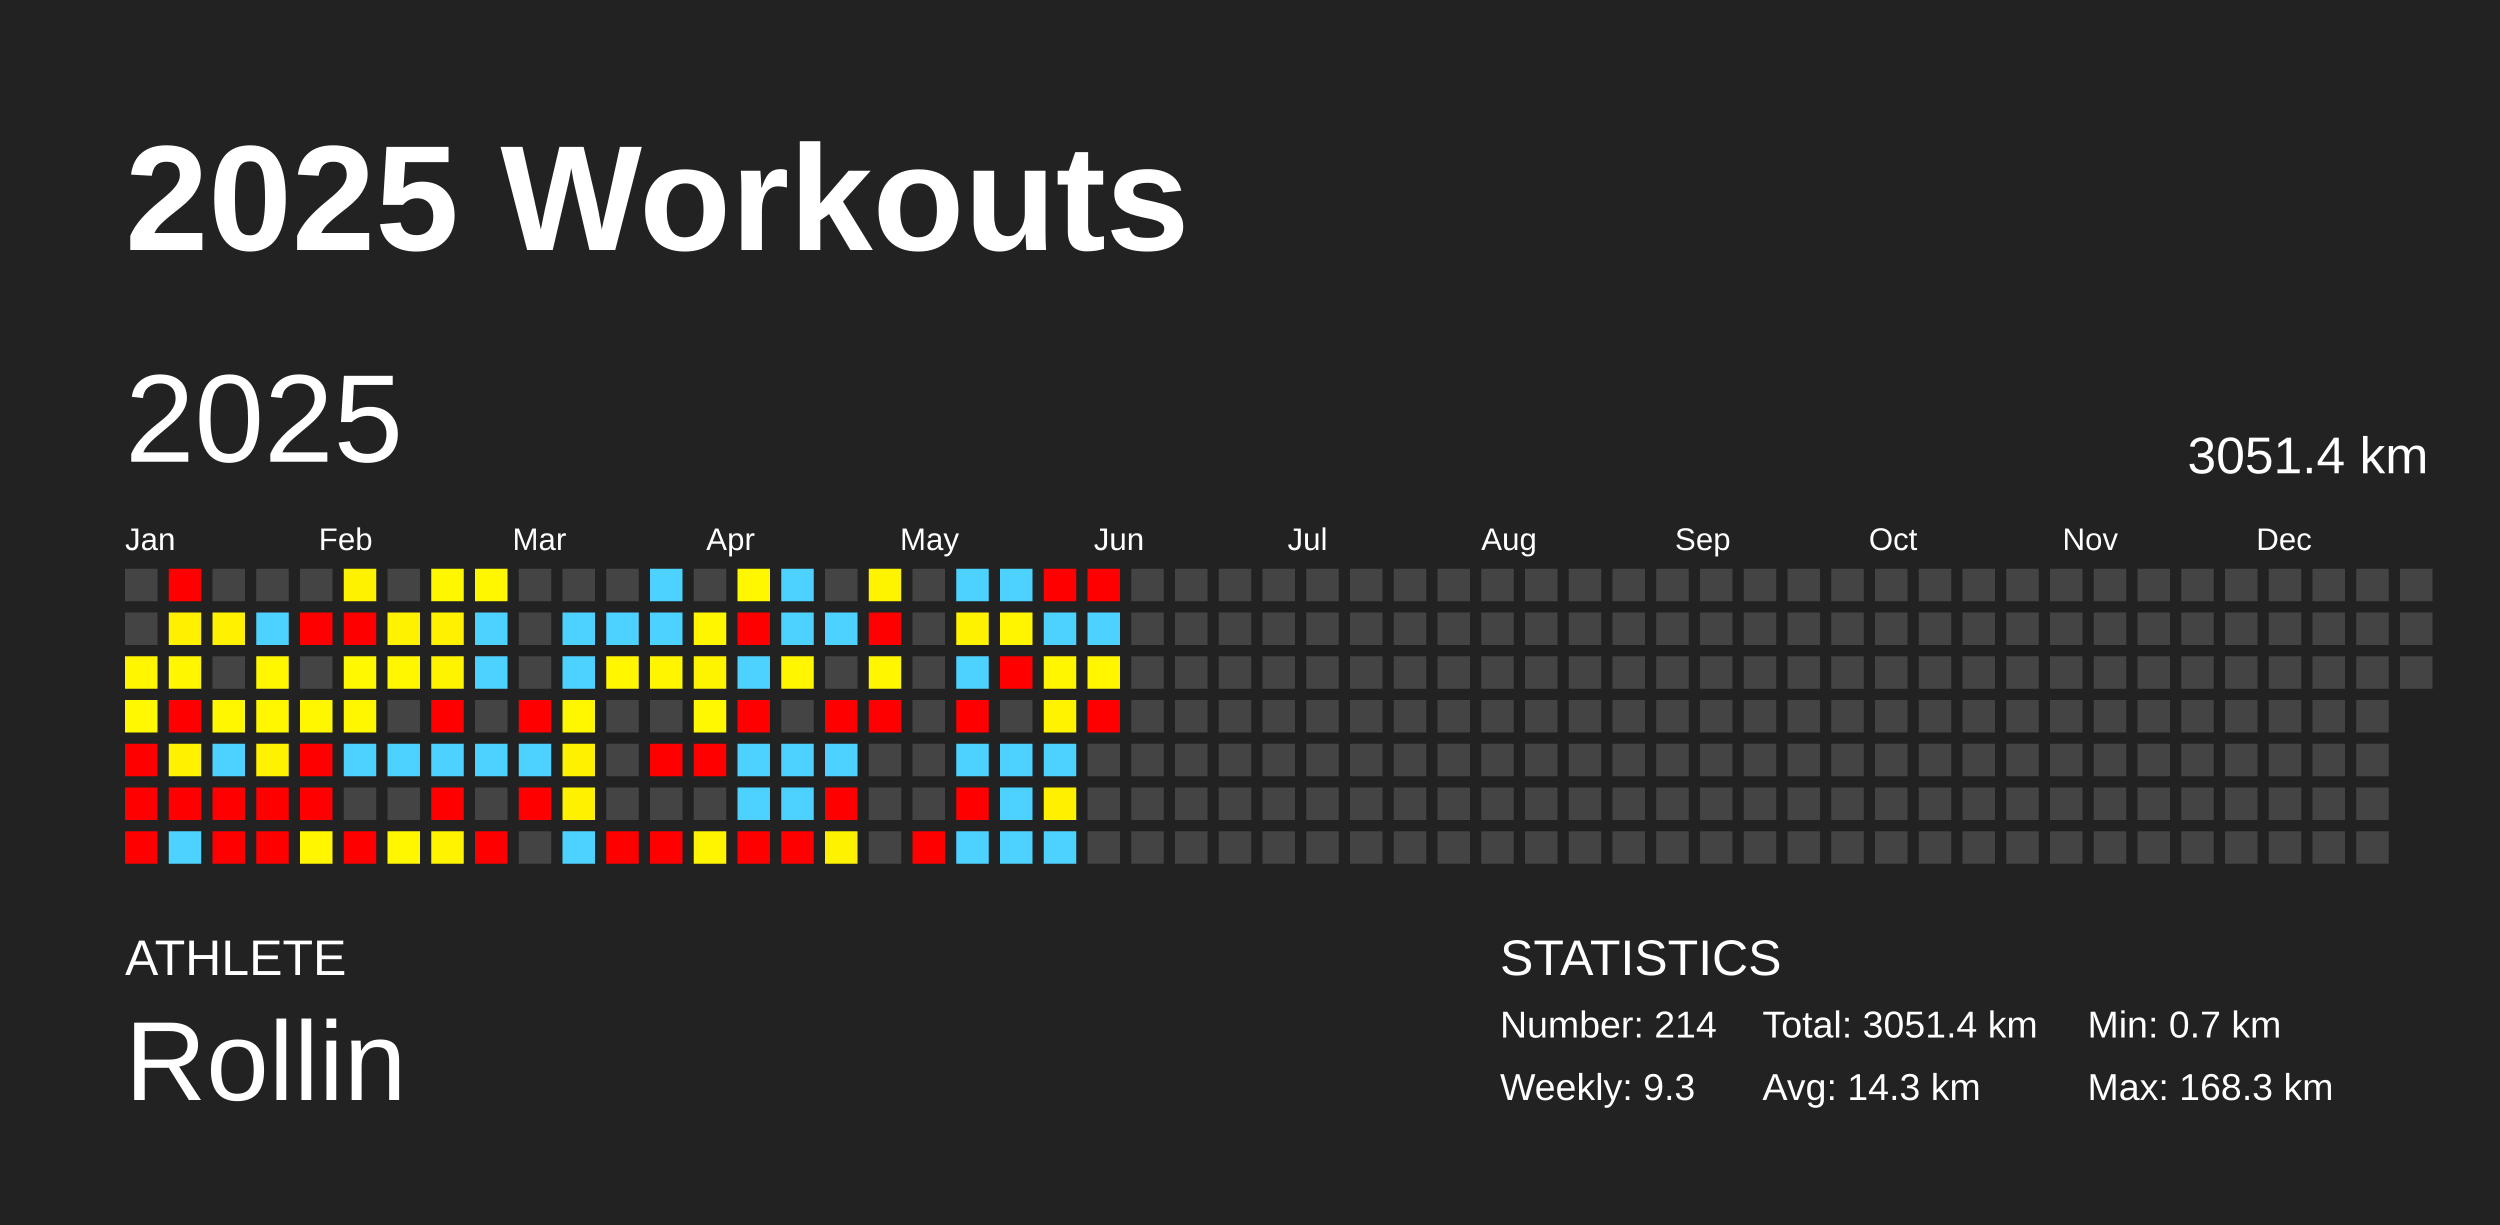
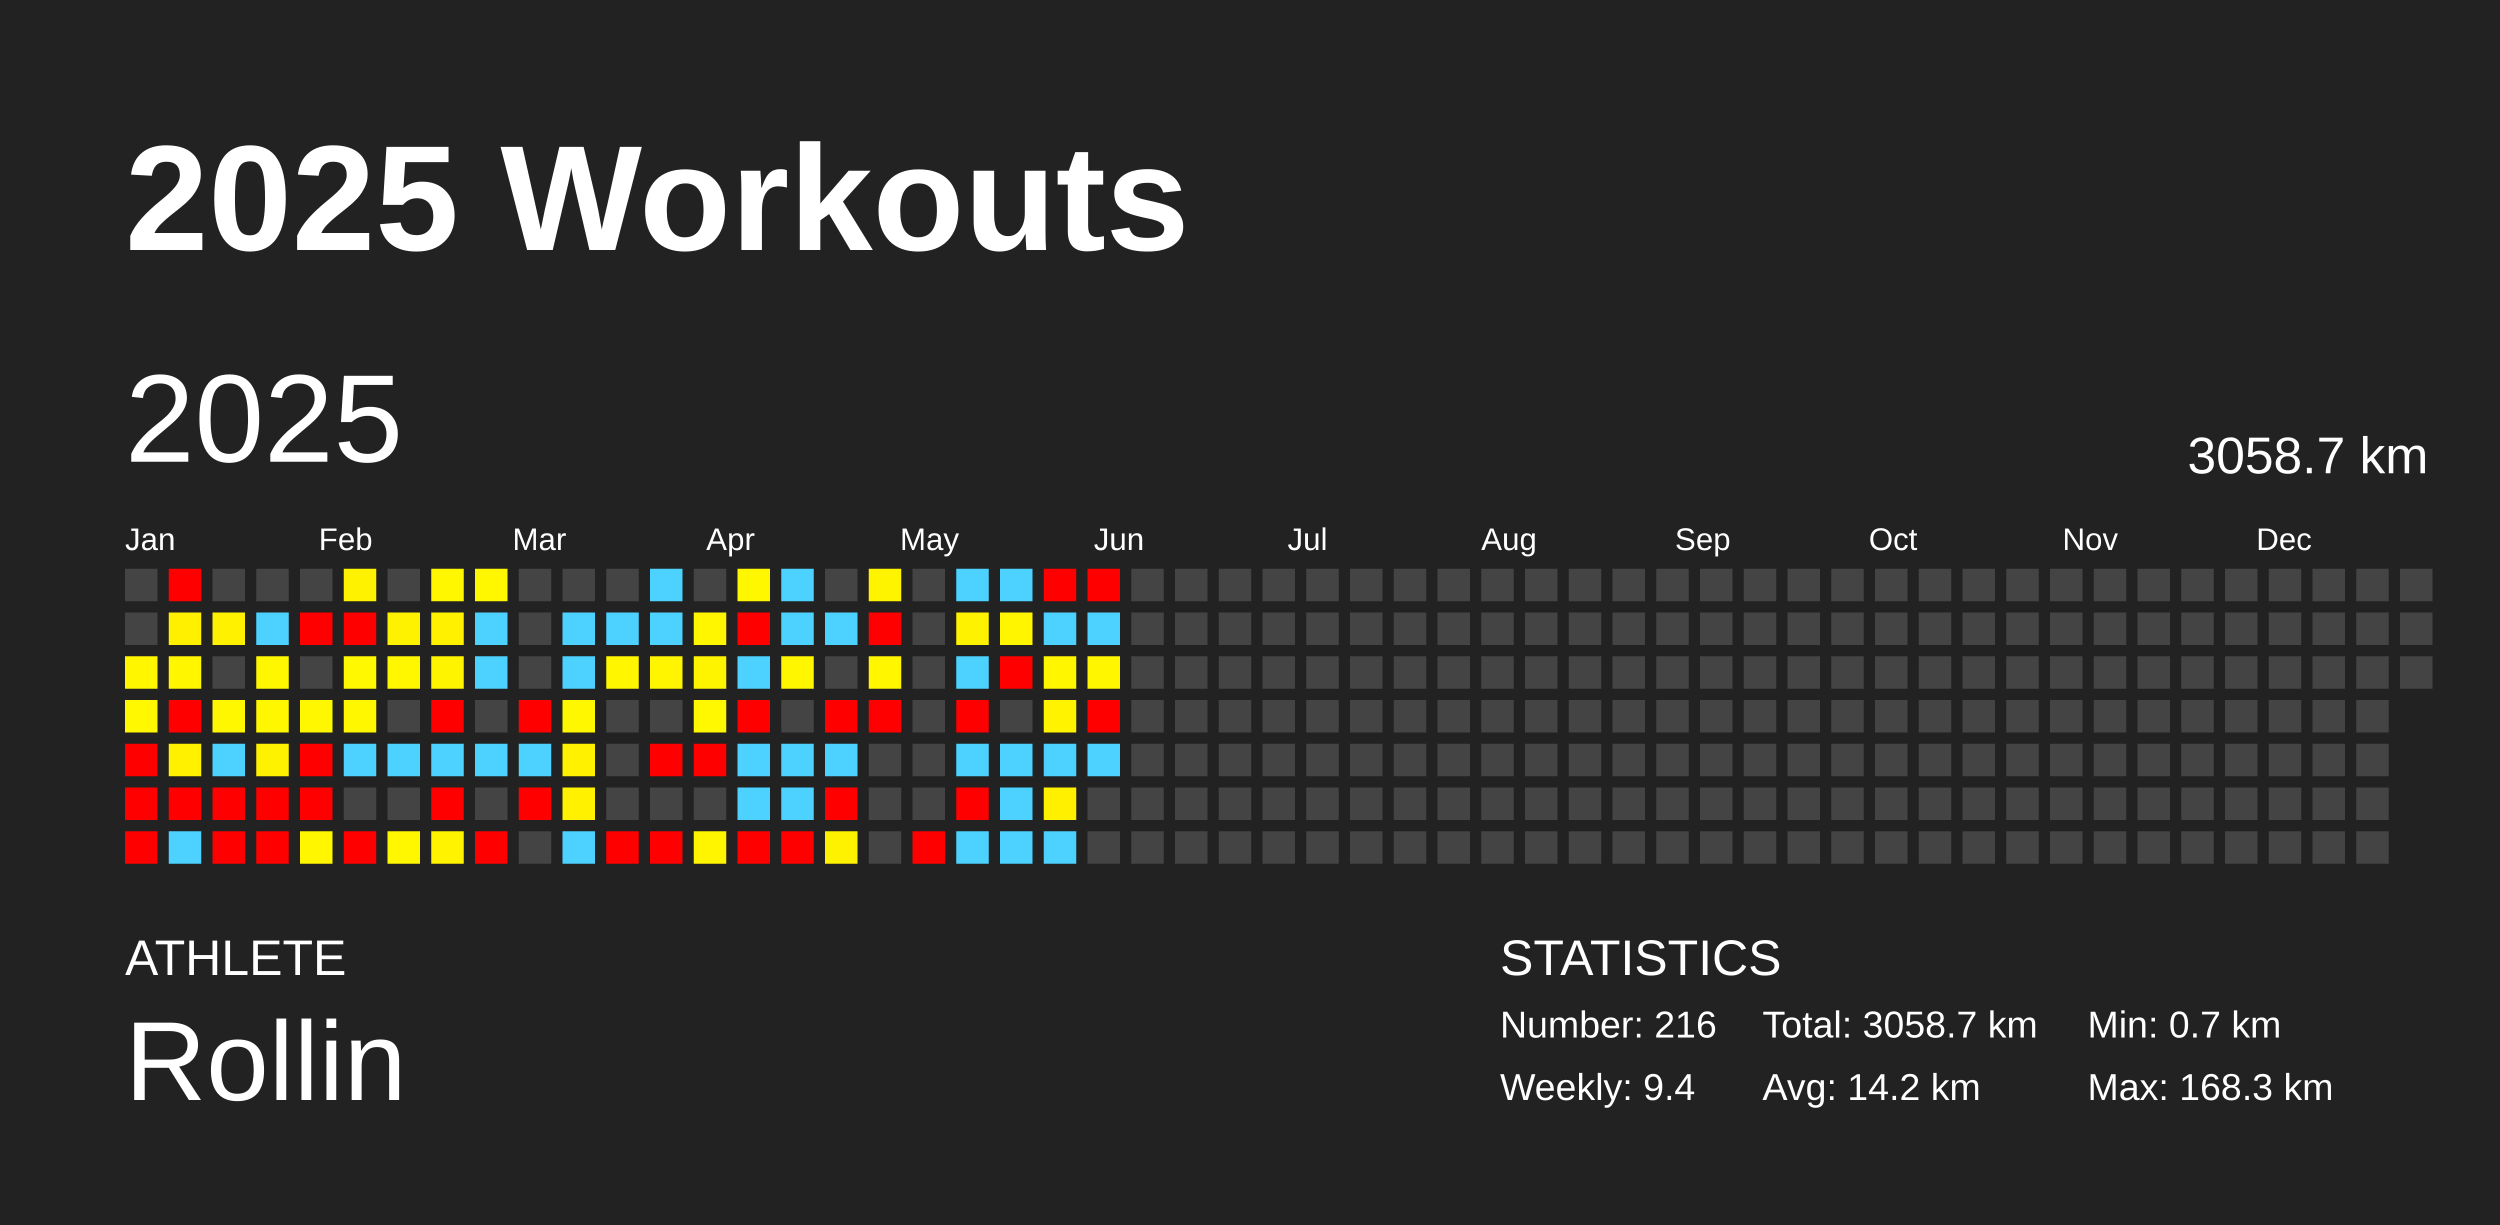
<svg xmlns="http://www.w3.org/2000/svg" baseProfile="full" height="98mm" version="1.1" viewBox="0,0,200,98" width="200mm">
  <defs />
  <rect fill="#222222" height="98" width="200" x="0" y="0" />
  <text fill="#FFFFFF" style="font-size:12px; font-family:Arial; font-weight:bold;" x="10" y="20">2025 Workouts</text>
  <text fill="#FFFFFF" style="font-size:4px; font-family:Arial" x="10" y="78">ATHLETE</text>
  <text fill="#FFFFFF" style="font-size:9px; font-family:Arial" x="10" y="88">Rollin</text>
  <text fill="#FFFFFF" style="font-size:4px; font-family:Arial" x="120" y="78">STATISTICS</text>
-   <text fill="#FFFFFF" style="font-size:3px; font-family:Arial" x="120" y="83">Number: 214</text>
-   <text fill="#FFFFFF" style="font-size:3px; font-family:Arial" x="120" y="88">Weekly: 9.3</text>
-   <text fill="#FFFFFF" style="font-size:3px; font-family:Arial" x="141" y="83">Total: 3051.4 km</text>
-   <text fill="#FFFFFF" style="font-size:3px; font-family:Arial" x="141" y="88">Avg: 14.3 km</text>
+   <text fill="#FFFFFF" style="font-size:3px; font-family:Arial" x="120" y="83">Number: 216</text>
+   <text fill="#FFFFFF" style="font-size:3px; font-family:Arial" x="120" y="88">Weekly: 9.4</text>
+   <text fill="#FFFFFF" style="font-size:3px; font-family:Arial" x="141" y="83">Total: 3058.7 km</text>
+   <text fill="#FFFFFF" style="font-size:3px; font-family:Arial" x="141" y="88">Avg: 14.2 km</text>
  <text fill="#FFFFFF" style="font-size:3px; font-family:Arial" x="167" y="83">Min: 0.7 km</text>
  <text fill="#FFFFFF" style="font-size:3px; font-family:Arial" x="167" y="88">Max: 168.3 km</text>
  <text dominant-baseline="hanging" fill="#FFFFFF" style="font-size:10.0px; font-family:Arial;" x="10" y="30">2025</text>
-   <text dominant-baseline="hanging" fill="#FFFFFF" style="font-size:4.125px; font-family:Arial;" x="175" y="35">3051.4 km</text>
+   <text dominant-baseline="hanging" fill="#FFFFFF" style="font-size:4.125px; font-family:Arial;" x="175" y="35">3058.7 km</text>
  <text fill="#FFFFFF" style="font-size:2.5px; font-family:Arial" x="10.0" y="44">Jan</text>
  <text fill="#FFFFFF" style="font-size:2.5px; font-family:Arial" x="25.5" y="44">Feb</text>
  <text fill="#FFFFFF" style="font-size:2.5px; font-family:Arial" x="41.0" y="44">Mar</text>
  <text fill="#FFFFFF" style="font-size:2.5px; font-family:Arial" x="56.5" y="44">Apr</text>
  <text fill="#FFFFFF" style="font-size:2.5px; font-family:Arial" x="72.0" y="44">May</text>
  <text fill="#FFFFFF" style="font-size:2.5px; font-family:Arial" x="87.5" y="44">Jun</text>
  <text fill="#FFFFFF" style="font-size:2.5px; font-family:Arial" x="103.0" y="44">Jul</text>
  <text fill="#FFFFFF" style="font-size:2.5px; font-family:Arial" x="118.5" y="44">Aug</text>
  <text fill="#FFFFFF" style="font-size:2.5px; font-family:Arial" x="134.0" y="44">Sep</text>
  <text fill="#FFFFFF" style="font-size:2.5px; font-family:Arial" x="149.5" y="44">Oct</text>
  <text fill="#FFFFFF" style="font-size:2.5px; font-family:Arial" x="165.0" y="44">Nov</text>
  <text fill="#FFFFFF" style="font-size:2.5px; font-family:Arial" x="180.5" y="44">Dec</text>
  <rect fill="#444444" height="2.6" width="2.6" x="10.0" y="45.5" />
  <rect fill="#444444" height="2.6" width="2.6" x="10.0" y="49.0" />
  <rect fill="#fff600" height="2.6" width="2.6" x="10.0" y="52.5" />
  <rect fill="#fff800" height="2.6" width="2.6" x="10.0" y="56.0" />
  <rect fill="red" height="2.6" width="2.6" x="10.0" y="59.5" />
  <rect fill="red" height="2.6" width="2.6" x="10.0" y="63.0" />
  <rect fill="red" height="2.6" width="2.6" x="10.0" y="66.5" />
  <rect fill="red" height="2.6" width="2.6" x="13.5" y="45.5" />
  <rect fill="#fff000" height="2.6" width="2.6" x="13.5" y="49.0" />
  <rect fill="#fff600" height="2.6" width="2.6" x="13.5" y="52.5" />
  <rect fill="red" height="2.6" width="2.6" x="13.5" y="56.0" />
  <rect fill="#fff100" height="2.6" width="2.6" x="13.5" y="59.5" />
  <rect fill="red" height="2.6" width="2.6" x="13.5" y="63.0" />
  <rect fill="#4dd2ff" height="2.6" width="2.6" x="13.5" y="66.5" />
  <rect fill="#444444" height="2.6" width="2.6" x="17.0" y="45.5" />
  <rect fill="#fff100" height="2.6" width="2.6" x="17.0" y="49.0" />
  <rect fill="#444444" height="2.6" width="2.6" x="17.0" y="52.5" />
  <rect fill="#fff700" height="2.6" width="2.6" x="17.0" y="56.0" />
  <rect fill="#4dd2ff" height="2.6" width="2.6" x="17.0" y="59.5" />
  <rect fill="red" height="2.6" width="2.6" x="17.0" y="63.0" />
  <rect fill="red" height="2.6" width="2.6" x="17.0" y="66.5" />
  <rect fill="#444444" height="2.6" width="2.6" x="20.5" y="45.5" />
  <rect fill="#4dd2ff" height="2.6" width="2.6" x="20.5" y="49.0" />
  <rect fill="#fff700" height="2.6" width="2.6" x="20.5" y="52.5" />
  <rect fill="#fff700" height="2.6" width="2.6" x="20.5" y="56.0" />
  <rect fill="#fff200" height="2.6" width="2.6" x="20.5" y="59.5" />
  <rect fill="red" height="2.6" width="2.6" x="20.5" y="63.0" />
  <rect fill="red" height="2.6" width="2.6" x="20.5" y="66.5" />
  <rect fill="#444444" height="2.6" width="2.6" x="24.0" y="45.5" />
  <rect fill="red" height="2.6" width="2.6" x="24.0" y="49.0" />
  <rect fill="#444444" height="2.6" width="2.6" x="24.0" y="52.5" />
  <rect fill="#fff700" height="2.6" width="2.6" x="24.0" y="56.0" />
  <rect fill="red" height="2.6" width="2.6" x="24.0" y="59.5" />
  <rect fill="red" height="2.6" width="2.6" x="24.0" y="63.0" />
  <rect fill="#fff600" height="2.6" width="2.6" x="24.0" y="66.5" />
  <rect fill="#fff200" height="2.6" width="2.6" x="27.5" y="45.5" />
  <rect fill="red" height="2.6" width="2.6" x="27.5" y="49.0" />
  <rect fill="#fff800" height="2.6" width="2.6" x="27.5" y="52.5" />
  <rect fill="#fff700" height="2.6" width="2.6" x="27.5" y="56.0" />
  <rect fill="#4dd2ff" height="2.6" width="2.6" x="27.5" y="59.5" />
  <rect fill="#444444" height="2.6" width="2.6" x="27.5" y="63.0" />
  <rect fill="red" height="2.6" width="2.6" x="27.5" y="66.5" />
  <rect fill="#444444" height="2.6" width="2.6" x="31.0" y="45.5" />
  <rect fill="#fff200" height="2.6" width="2.6" x="31.0" y="49.0" />
  <rect fill="#fff700" height="2.6" width="2.6" x="31.0" y="52.5" />
  <rect fill="#444444" height="2.6" width="2.6" x="31.0" y="56.0" />
  <rect fill="#4dd2ff" height="2.6" width="2.6" x="31.0" y="59.5" />
  <rect fill="#444444" height="2.6" width="2.6" x="31.0" y="63.0" />
  <rect fill="#fff700" height="2.6" width="2.6" x="31.0" y="66.5" />
  <rect fill="#fff700" height="2.6" width="2.6" x="34.5" y="45.5" />
  <rect fill="#fff100" height="2.6" width="2.6" x="34.5" y="49.0" />
  <rect fill="#fff400" height="2.6" width="2.6" x="34.5" y="52.5" />
  <rect fill="red" height="2.6" width="2.6" x="34.5" y="56.0" />
  <rect fill="#4dd2ff" height="2.6" width="2.6" x="34.5" y="59.5" />
  <rect fill="red" height="2.6" width="2.6" x="34.5" y="63.0" />
  <rect fill="#fff300" height="2.6" width="2.6" x="34.5" y="66.5" />
  <rect fill="#fff700" height="2.6" width="2.6" x="38.0" y="45.5" />
  <rect fill="#4dd2ff" height="2.6" width="2.6" x="38.0" y="49.0" />
  <rect fill="#4dd2ff" height="2.6" width="2.6" x="38.0" y="52.5" />
  <rect fill="#444444" height="2.6" width="2.6" x="38.0" y="56.0" />
  <rect fill="#4dd2ff" height="2.6" width="2.6" x="38.0" y="59.5" />
  <rect fill="#444444" height="2.6" width="2.6" x="38.0" y="63.0" />
  <rect fill="red" height="2.6" width="2.6" x="38.0" y="66.5" />
  <rect fill="#444444" height="2.6" width="2.6" x="41.5" y="45.5" />
  <rect fill="#444444" height="2.6" width="2.6" x="41.5" y="49.0" />
  <rect fill="#444444" height="2.6" width="2.6" x="41.5" y="52.5" />
  <rect fill="red" height="2.6" width="2.6" x="41.5" y="56.0" />
  <rect fill="#4dd2ff" height="2.6" width="2.6" x="41.5" y="59.5" />
  <rect fill="red" height="2.6" width="2.6" x="41.5" y="63.0" />
  <rect fill="#444444" height="2.6" width="2.6" x="41.5" y="66.5" />
  <rect fill="#444444" height="2.6" width="2.6" x="45.0" y="45.5" />
  <rect fill="#4dd2ff" height="2.6" width="2.6" x="45.0" y="49.0" />
  <rect fill="#4dd2ff" height="2.6" width="2.6" x="45.0" y="52.5" />
  <rect fill="#fff700" height="2.6" width="2.6" x="45.0" y="56.0" />
  <rect fill="#fff100" height="2.6" width="2.6" x="45.0" y="59.5" />
  <rect fill="#fff100" height="2.6" width="2.6" x="45.0" y="63.0" />
  <rect fill="#4dd2ff" height="2.6" width="2.6" x="45.0" y="66.5" />
  <rect fill="#444444" height="2.6" width="2.6" x="48.5" y="45.5" />
  <rect fill="#4dd2ff" height="2.6" width="2.6" x="48.5" y="49.0" />
  <rect fill="#fff600" height="2.6" width="2.6" x="48.5" y="52.5" />
  <rect fill="#444444" height="2.6" width="2.6" x="48.5" y="56.0" />
  <rect fill="#444444" height="2.6" width="2.6" x="48.5" y="59.5" />
  <rect fill="#444444" height="2.6" width="2.6" x="48.5" y="63.0" />
  <rect fill="red" height="2.6" width="2.6" x="48.5" y="66.5" />
  <rect fill="#4dd2ff" height="2.6" width="2.6" x="52.0" y="45.5" />
  <rect fill="#4dd2ff" height="2.6" width="2.6" x="52.0" y="49.0" />
  <rect fill="#fff500" height="2.6" width="2.6" x="52.0" y="52.5" />
  <rect fill="#444444" height="2.6" width="2.6" x="52.0" y="56.0" />
  <rect fill="red" height="2.6" width="2.6" x="52.0" y="59.5" />
  <rect fill="#444444" height="2.6" width="2.6" x="52.0" y="63.0" />
  <rect fill="red" height="2.6" width="2.6" x="52.0" y="66.5" />
  <rect fill="#444444" height="2.6" width="2.6" x="55.5" y="45.5" />
  <rect fill="#fff600" height="2.6" width="2.6" x="55.5" y="49.0" />
  <rect fill="#fff400" height="2.6" width="2.6" x="55.5" y="52.5" />
  <rect fill="#fff800" height="2.6" width="2.6" x="55.5" y="56.0" />
  <rect fill="red" height="2.6" width="2.6" x="55.5" y="59.5" />
  <rect fill="#444444" height="2.6" width="2.6" x="55.5" y="63.0" />
  <rect fill="#fff500" height="2.6" width="2.6" x="55.5" y="66.5" />
  <rect fill="#fff700" height="2.6" width="2.6" x="59.0" y="45.5" />
  <rect fill="red" height="2.6" width="2.6" x="59.0" y="49.0" />
  <rect fill="#4dd2ff" height="2.6" width="2.6" x="59.0" y="52.5" />
  <rect fill="red" height="2.6" width="2.6" x="59.0" y="56.0" />
  <rect fill="#4dd2ff" height="2.6" width="2.6" x="59.0" y="59.5" />
  <rect fill="#4dd2ff" height="2.6" width="2.6" x="59.0" y="63.0" />
  <rect fill="red" height="2.6" width="2.6" x="59.0" y="66.5" />
  <rect fill="#4dd2ff" height="2.6" width="2.6" x="62.5" y="45.5" />
  <rect fill="#4dd2ff" height="2.6" width="2.6" x="62.5" y="49.0" />
  <rect fill="#fff600" height="2.6" width="2.6" x="62.5" y="52.5" />
  <rect fill="#444444" height="2.6" width="2.6" x="62.5" y="56.0" />
  <rect fill="#4dd2ff" height="2.6" width="2.6" x="62.5" y="59.5" />
  <rect fill="#4dd2ff" height="2.6" width="2.6" x="62.5" y="63.0" />
  <rect fill="red" height="2.6" width="2.6" x="62.5" y="66.5" />
  <rect fill="#444444" height="2.6" width="2.6" x="66.0" y="45.5" />
  <rect fill="#4dd2ff" height="2.6" width="2.6" x="66.0" y="49.0" />
  <rect fill="#444444" height="2.6" width="2.6" x="66.0" y="52.5" />
  <rect fill="red" height="2.6" width="2.6" x="66.0" y="56.0" />
  <rect fill="#4dd2ff" height="2.6" width="2.6" x="66.0" y="59.5" />
  <rect fill="red" height="2.6" width="2.6" x="66.0" y="63.0" />
  <rect fill="#fff200" height="2.6" width="2.6" x="66.0" y="66.5" />
  <rect fill="#fff400" height="2.6" width="2.6" x="69.5" y="45.5" />
  <rect fill="red" height="2.6" width="2.6" x="69.5" y="49.0" />
  <rect fill="#fff600" height="2.6" width="2.6" x="69.5" y="52.5" />
  <rect fill="red" height="2.6" width="2.6" x="69.5" y="56.0" />
  <rect fill="#444444" height="2.6" width="2.6" x="69.5" y="59.5" />
  <rect fill="#444444" height="2.6" width="2.6" x="69.5" y="63.0" />
  <rect fill="#444444" height="2.6" width="2.6" x="69.5" y="66.5" />
  <rect fill="#444444" height="2.6" width="2.6" x="73.0" y="45.5" />
  <rect fill="#444444" height="2.6" width="2.6" x="73.0" y="49.0" />
  <rect fill="#444444" height="2.6" width="2.6" x="73.0" y="52.5" />
  <rect fill="#444444" height="2.6" width="2.6" x="73.0" y="56.0" />
  <rect fill="#444444" height="2.6" width="2.6" x="73.0" y="59.5" />
  <rect fill="#444444" height="2.6" width="2.6" x="73.0" y="63.0" />
  <rect fill="red" height="2.6" width="2.6" x="73.0" y="66.5" />
  <rect fill="#4dd2ff" height="2.6" width="2.6" x="76.5" y="45.5" />
  <rect fill="#fff200" height="2.6" width="2.6" x="76.5" y="49.0" />
  <rect fill="#4dd2ff" height="2.6" width="2.6" x="76.5" y="52.5" />
  <rect fill="red" height="2.6" width="2.6" x="76.5" y="56.0" />
  <rect fill="#4dd2ff" height="2.6" width="2.6" x="76.5" y="59.5" />
  <rect fill="red" height="2.6" width="2.6" x="76.5" y="63.0" />
  <rect fill="#4dd2ff" height="2.6" width="2.6" x="76.5" y="66.5" />
  <rect fill="#4dd2ff" height="2.6" width="2.6" x="80.0" y="45.5" />
  <rect fill="#fff500" height="2.6" width="2.6" x="80.0" y="49.0" />
  <rect fill="red" height="2.6" width="2.6" x="80.0" y="52.5" />
  <rect fill="#444444" height="2.6" width="2.6" x="80.0" y="56.0" />
  <rect fill="#4dd2ff" height="2.6" width="2.6" x="80.0" y="59.5" />
  <rect fill="#4dd2ff" height="2.6" width="2.6" x="80.0" y="63.0" />
  <rect fill="#4dd2ff" height="2.6" width="2.6" x="80.0" y="66.5" />
  <rect fill="red" height="2.6" width="2.6" x="83.5" y="45.5" />
  <rect fill="#4dd2ff" height="2.6" width="2.6" x="83.5" y="49.0" />
  <rect fill="#fff600" height="2.6" width="2.6" x="83.5" y="52.5" />
  <rect fill="#fff300" height="2.6" width="2.6" x="83.5" y="56.0" />
  <rect fill="#4dd2ff" height="2.6" width="2.6" x="83.5" y="59.5" />
  <rect fill="#fff000" height="2.6" width="2.6" x="83.5" y="63.0" />
  <rect fill="#4dd2ff" height="2.6" width="2.6" x="83.5" y="66.5" />
  <rect fill="red" height="2.6" width="2.6" x="87.0" y="45.5" />
  <rect fill="#4dd2ff" height="2.6" width="2.6" x="87.0" y="49.0" />
  <rect fill="#fff600" height="2.6" width="2.6" x="87.0" y="52.5" />
  <rect fill="red" height="2.6" width="2.6" x="87.0" y="56.0" />
-   <rect fill="#444444" height="2.6" width="2.6" x="87.0" y="59.5" />
+   <rect fill="#4dd2ff" height="2.6" width="2.6" x="87.0" y="59.5" />
  <rect fill="#444444" height="2.6" width="2.6" x="87.0" y="63.0" />
  <rect fill="#444444" height="2.6" width="2.6" x="87.0" y="66.5" />
  <rect fill="#444444" height="2.6" width="2.6" x="90.5" y="45.5" />
  <rect fill="#444444" height="2.6" width="2.6" x="90.5" y="49.0" />
  <rect fill="#444444" height="2.6" width="2.6" x="90.5" y="52.5" />
  <rect fill="#444444" height="2.6" width="2.6" x="90.5" y="56.0" />
  <rect fill="#444444" height="2.6" width="2.6" x="90.5" y="59.5" />
  <rect fill="#444444" height="2.6" width="2.6" x="90.5" y="63.0" />
  <rect fill="#444444" height="2.6" width="2.6" x="90.5" y="66.5" />
  <rect fill="#444444" height="2.6" width="2.6" x="94.0" y="45.5" />
  <rect fill="#444444" height="2.6" width="2.6" x="94.0" y="49.0" />
  <rect fill="#444444" height="2.6" width="2.6" x="94.0" y="52.5" />
  <rect fill="#444444" height="2.6" width="2.6" x="94.0" y="56.0" />
  <rect fill="#444444" height="2.6" width="2.6" x="94.0" y="59.5" />
  <rect fill="#444444" height="2.6" width="2.6" x="94.0" y="63.0" />
  <rect fill="#444444" height="2.6" width="2.6" x="94.0" y="66.5" />
  <rect fill="#444444" height="2.6" width="2.6" x="97.5" y="45.5" />
  <rect fill="#444444" height="2.6" width="2.6" x="97.5" y="49.0" />
  <rect fill="#444444" height="2.6" width="2.6" x="97.5" y="52.5" />
  <rect fill="#444444" height="2.6" width="2.6" x="97.5" y="56.0" />
  <rect fill="#444444" height="2.6" width="2.6" x="97.5" y="59.5" />
  <rect fill="#444444" height="2.6" width="2.6" x="97.5" y="63.0" />
  <rect fill="#444444" height="2.6" width="2.6" x="97.5" y="66.5" />
  <rect fill="#444444" height="2.6" width="2.6" x="101.0" y="45.5" />
  <rect fill="#444444" height="2.6" width="2.6" x="101.0" y="49.0" />
  <rect fill="#444444" height="2.6" width="2.6" x="101.0" y="52.5" />
  <rect fill="#444444" height="2.6" width="2.6" x="101.0" y="56.0" />
  <rect fill="#444444" height="2.6" width="2.6" x="101.0" y="59.5" />
  <rect fill="#444444" height="2.6" width="2.6" x="101.0" y="63.0" />
  <rect fill="#444444" height="2.6" width="2.6" x="101.0" y="66.5" />
  <rect fill="#444444" height="2.6" width="2.6" x="104.5" y="45.5" />
  <rect fill="#444444" height="2.6" width="2.6" x="104.5" y="49.0" />
  <rect fill="#444444" height="2.6" width="2.6" x="104.5" y="52.5" />
  <rect fill="#444444" height="2.6" width="2.6" x="104.5" y="56.0" />
  <rect fill="#444444" height="2.6" width="2.6" x="104.5" y="59.5" />
  <rect fill="#444444" height="2.6" width="2.6" x="104.5" y="63.0" />
  <rect fill="#444444" height="2.6" width="2.6" x="104.5" y="66.5" />
  <rect fill="#444444" height="2.6" width="2.6" x="108.0" y="45.5" />
  <rect fill="#444444" height="2.6" width="2.6" x="108.0" y="49.0" />
  <rect fill="#444444" height="2.6" width="2.6" x="108.0" y="52.5" />
  <rect fill="#444444" height="2.6" width="2.6" x="108.0" y="56.0" />
  <rect fill="#444444" height="2.6" width="2.6" x="108.0" y="59.5" />
  <rect fill="#444444" height="2.6" width="2.6" x="108.0" y="63.0" />
  <rect fill="#444444" height="2.6" width="2.6" x="108.0" y="66.5" />
  <rect fill="#444444" height="2.6" width="2.6" x="111.5" y="45.5" />
  <rect fill="#444444" height="2.6" width="2.6" x="111.5" y="49.0" />
  <rect fill="#444444" height="2.6" width="2.6" x="111.5" y="52.5" />
  <rect fill="#444444" height="2.6" width="2.6" x="111.5" y="56.0" />
  <rect fill="#444444" height="2.6" width="2.6" x="111.5" y="59.5" />
  <rect fill="#444444" height="2.6" width="2.6" x="111.5" y="63.0" />
  <rect fill="#444444" height="2.6" width="2.6" x="111.5" y="66.5" />
  <rect fill="#444444" height="2.6" width="2.6" x="115.0" y="45.5" />
  <rect fill="#444444" height="2.6" width="2.6" x="115.0" y="49.0" />
  <rect fill="#444444" height="2.6" width="2.6" x="115.0" y="52.5" />
  <rect fill="#444444" height="2.6" width="2.6" x="115.0" y="56.0" />
  <rect fill="#444444" height="2.6" width="2.6" x="115.0" y="59.5" />
  <rect fill="#444444" height="2.6" width="2.6" x="115.0" y="63.0" />
  <rect fill="#444444" height="2.6" width="2.6" x="115.0" y="66.5" />
  <rect fill="#444444" height="2.6" width="2.6" x="118.5" y="45.5" />
  <rect fill="#444444" height="2.6" width="2.6" x="118.5" y="49.0" />
  <rect fill="#444444" height="2.6" width="2.6" x="118.5" y="52.5" />
  <rect fill="#444444" height="2.6" width="2.6" x="118.5" y="56.0" />
  <rect fill="#444444" height="2.6" width="2.6" x="118.5" y="59.5" />
  <rect fill="#444444" height="2.6" width="2.6" x="118.5" y="63.0" />
  <rect fill="#444444" height="2.6" width="2.6" x="118.5" y="66.5" />
  <rect fill="#444444" height="2.6" width="2.6" x="122.0" y="45.5" />
  <rect fill="#444444" height="2.6" width="2.6" x="122.0" y="49.0" />
  <rect fill="#444444" height="2.6" width="2.6" x="122.0" y="52.5" />
  <rect fill="#444444" height="2.6" width="2.6" x="122.0" y="56.0" />
  <rect fill="#444444" height="2.6" width="2.6" x="122.0" y="59.5" />
  <rect fill="#444444" height="2.6" width="2.6" x="122.0" y="63.0" />
  <rect fill="#444444" height="2.6" width="2.6" x="122.0" y="66.5" />
  <rect fill="#444444" height="2.6" width="2.6" x="125.5" y="45.5" />
  <rect fill="#444444" height="2.6" width="2.6" x="125.5" y="49.0" />
  <rect fill="#444444" height="2.6" width="2.6" x="125.5" y="52.5" />
  <rect fill="#444444" height="2.6" width="2.6" x="125.5" y="56.0" />
  <rect fill="#444444" height="2.6" width="2.6" x="125.5" y="59.5" />
  <rect fill="#444444" height="2.6" width="2.6" x="125.5" y="63.0" />
  <rect fill="#444444" height="2.6" width="2.6" x="125.5" y="66.5" />
  <rect fill="#444444" height="2.6" width="2.6" x="129.0" y="45.5" />
  <rect fill="#444444" height="2.6" width="2.6" x="129.0" y="49.0" />
  <rect fill="#444444" height="2.6" width="2.6" x="129.0" y="52.5" />
  <rect fill="#444444" height="2.6" width="2.6" x="129.0" y="56.0" />
  <rect fill="#444444" height="2.6" width="2.6" x="129.0" y="59.5" />
  <rect fill="#444444" height="2.6" width="2.6" x="129.0" y="63.0" />
  <rect fill="#444444" height="2.6" width="2.6" x="129.0" y="66.5" />
  <rect fill="#444444" height="2.6" width="2.6" x="132.5" y="45.5" />
  <rect fill="#444444" height="2.6" width="2.6" x="132.5" y="49.0" />
  <rect fill="#444444" height="2.6" width="2.6" x="132.5" y="52.5" />
  <rect fill="#444444" height="2.6" width="2.6" x="132.5" y="56.0" />
  <rect fill="#444444" height="2.6" width="2.6" x="132.5" y="59.5" />
  <rect fill="#444444" height="2.6" width="2.6" x="132.5" y="63.0" />
  <rect fill="#444444" height="2.6" width="2.6" x="132.5" y="66.5" />
  <rect fill="#444444" height="2.6" width="2.6" x="136.0" y="45.5" />
  <rect fill="#444444" height="2.6" width="2.6" x="136.0" y="49.0" />
  <rect fill="#444444" height="2.6" width="2.6" x="136.0" y="52.5" />
  <rect fill="#444444" height="2.6" width="2.6" x="136.0" y="56.0" />
  <rect fill="#444444" height="2.6" width="2.6" x="136.0" y="59.5" />
  <rect fill="#444444" height="2.6" width="2.6" x="136.0" y="63.0" />
  <rect fill="#444444" height="2.6" width="2.6" x="136.0" y="66.5" />
  <rect fill="#444444" height="2.6" width="2.6" x="139.5" y="45.5" />
  <rect fill="#444444" height="2.6" width="2.6" x="139.5" y="49.0" />
  <rect fill="#444444" height="2.6" width="2.6" x="139.5" y="52.5" />
  <rect fill="#444444" height="2.6" width="2.6" x="139.5" y="56.0" />
  <rect fill="#444444" height="2.6" width="2.6" x="139.5" y="59.5" />
  <rect fill="#444444" height="2.6" width="2.6" x="139.5" y="63.0" />
  <rect fill="#444444" height="2.6" width="2.6" x="139.5" y="66.5" />
  <rect fill="#444444" height="2.6" width="2.6" x="143.0" y="45.5" />
  <rect fill="#444444" height="2.6" width="2.6" x="143.0" y="49.0" />
  <rect fill="#444444" height="2.6" width="2.6" x="143.0" y="52.5" />
  <rect fill="#444444" height="2.6" width="2.6" x="143.0" y="56.0" />
  <rect fill="#444444" height="2.6" width="2.6" x="143.0" y="59.5" />
  <rect fill="#444444" height="2.6" width="2.6" x="143.0" y="63.0" />
  <rect fill="#444444" height="2.6" width="2.6" x="143.0" y="66.5" />
  <rect fill="#444444" height="2.6" width="2.6" x="146.5" y="45.5" />
  <rect fill="#444444" height="2.6" width="2.6" x="146.5" y="49.0" />
  <rect fill="#444444" height="2.6" width="2.6" x="146.5" y="52.5" />
  <rect fill="#444444" height="2.6" width="2.6" x="146.5" y="56.0" />
  <rect fill="#444444" height="2.6" width="2.6" x="146.5" y="59.5" />
  <rect fill="#444444" height="2.6" width="2.6" x="146.5" y="63.0" />
  <rect fill="#444444" height="2.6" width="2.6" x="146.5" y="66.5" />
  <rect fill="#444444" height="2.6" width="2.6" x="150.0" y="45.5" />
  <rect fill="#444444" height="2.6" width="2.6" x="150.0" y="49.0" />
  <rect fill="#444444" height="2.6" width="2.6" x="150.0" y="52.5" />
  <rect fill="#444444" height="2.6" width="2.6" x="150.0" y="56.0" />
  <rect fill="#444444" height="2.6" width="2.6" x="150.0" y="59.5" />
  <rect fill="#444444" height="2.6" width="2.6" x="150.0" y="63.0" />
  <rect fill="#444444" height="2.6" width="2.6" x="150.0" y="66.5" />
  <rect fill="#444444" height="2.6" width="2.6" x="153.5" y="45.5" />
  <rect fill="#444444" height="2.6" width="2.6" x="153.5" y="49.0" />
  <rect fill="#444444" height="2.6" width="2.6" x="153.5" y="52.5" />
  <rect fill="#444444" height="2.6" width="2.6" x="153.5" y="56.0" />
  <rect fill="#444444" height="2.6" width="2.6" x="153.5" y="59.5" />
  <rect fill="#444444" height="2.6" width="2.6" x="153.5" y="63.0" />
  <rect fill="#444444" height="2.6" width="2.6" x="153.5" y="66.5" />
  <rect fill="#444444" height="2.6" width="2.6" x="157.0" y="45.5" />
  <rect fill="#444444" height="2.6" width="2.6" x="157.0" y="49.0" />
  <rect fill="#444444" height="2.6" width="2.6" x="157.0" y="52.5" />
  <rect fill="#444444" height="2.6" width="2.6" x="157.0" y="56.0" />
  <rect fill="#444444" height="2.6" width="2.6" x="157.0" y="59.5" />
  <rect fill="#444444" height="2.6" width="2.6" x="157.0" y="63.0" />
  <rect fill="#444444" height="2.6" width="2.6" x="157.0" y="66.5" />
  <rect fill="#444444" height="2.6" width="2.6" x="160.5" y="45.5" />
  <rect fill="#444444" height="2.6" width="2.6" x="160.5" y="49.0" />
  <rect fill="#444444" height="2.6" width="2.6" x="160.5" y="52.5" />
  <rect fill="#444444" height="2.6" width="2.6" x="160.5" y="56.0" />
  <rect fill="#444444" height="2.6" width="2.6" x="160.5" y="59.5" />
  <rect fill="#444444" height="2.6" width="2.6" x="160.5" y="63.0" />
  <rect fill="#444444" height="2.6" width="2.6" x="160.5" y="66.5" />
  <rect fill="#444444" height="2.6" width="2.6" x="164.0" y="45.5" />
  <rect fill="#444444" height="2.6" width="2.6" x="164.0" y="49.0" />
  <rect fill="#444444" height="2.6" width="2.6" x="164.0" y="52.5" />
  <rect fill="#444444" height="2.6" width="2.6" x="164.0" y="56.0" />
  <rect fill="#444444" height="2.6" width="2.6" x="164.0" y="59.5" />
  <rect fill="#444444" height="2.6" width="2.6" x="164.0" y="63.0" />
  <rect fill="#444444" height="2.6" width="2.6" x="164.0" y="66.5" />
  <rect fill="#444444" height="2.6" width="2.6" x="167.5" y="45.5" />
  <rect fill="#444444" height="2.6" width="2.6" x="167.5" y="49.0" />
  <rect fill="#444444" height="2.6" width="2.6" x="167.5" y="52.5" />
  <rect fill="#444444" height="2.6" width="2.6" x="167.5" y="56.0" />
  <rect fill="#444444" height="2.6" width="2.6" x="167.5" y="59.5" />
  <rect fill="#444444" height="2.6" width="2.6" x="167.5" y="63.0" />
  <rect fill="#444444" height="2.6" width="2.6" x="167.5" y="66.5" />
  <rect fill="#444444" height="2.6" width="2.6" x="171.0" y="45.5" />
  <rect fill="#444444" height="2.6" width="2.6" x="171.0" y="49.0" />
  <rect fill="#444444" height="2.6" width="2.6" x="171.0" y="52.5" />
  <rect fill="#444444" height="2.6" width="2.6" x="171.0" y="56.0" />
  <rect fill="#444444" height="2.6" width="2.6" x="171.0" y="59.5" />
  <rect fill="#444444" height="2.6" width="2.6" x="171.0" y="63.0" />
  <rect fill="#444444" height="2.6" width="2.6" x="171.0" y="66.5" />
  <rect fill="#444444" height="2.6" width="2.6" x="174.5" y="45.5" />
  <rect fill="#444444" height="2.6" width="2.6" x="174.5" y="49.0" />
  <rect fill="#444444" height="2.6" width="2.6" x="174.5" y="52.5" />
  <rect fill="#444444" height="2.6" width="2.6" x="174.5" y="56.0" />
  <rect fill="#444444" height="2.6" width="2.6" x="174.5" y="59.5" />
  <rect fill="#444444" height="2.6" width="2.6" x="174.5" y="63.0" />
  <rect fill="#444444" height="2.6" width="2.6" x="174.5" y="66.5" />
  <rect fill="#444444" height="2.6" width="2.6" x="178.0" y="45.5" />
  <rect fill="#444444" height="2.6" width="2.6" x="178.0" y="49.0" />
  <rect fill="#444444" height="2.6" width="2.6" x="178.0" y="52.5" />
  <rect fill="#444444" height="2.6" width="2.6" x="178.0" y="56.0" />
  <rect fill="#444444" height="2.6" width="2.6" x="178.0" y="59.5" />
  <rect fill="#444444" height="2.6" width="2.6" x="178.0" y="63.0" />
  <rect fill="#444444" height="2.6" width="2.6" x="178.0" y="66.5" />
  <rect fill="#444444" height="2.6" width="2.6" x="181.5" y="45.5" />
  <rect fill="#444444" height="2.6" width="2.6" x="181.5" y="49.0" />
  <rect fill="#444444" height="2.6" width="2.6" x="181.5" y="52.5" />
  <rect fill="#444444" height="2.6" width="2.6" x="181.5" y="56.0" />
  <rect fill="#444444" height="2.6" width="2.6" x="181.5" y="59.5" />
  <rect fill="#444444" height="2.6" width="2.6" x="181.5" y="63.0" />
  <rect fill="#444444" height="2.6" width="2.6" x="181.5" y="66.5" />
  <rect fill="#444444" height="2.6" width="2.6" x="185.0" y="45.5" />
  <rect fill="#444444" height="2.6" width="2.6" x="185.0" y="49.0" />
  <rect fill="#444444" height="2.6" width="2.6" x="185.0" y="52.5" />
  <rect fill="#444444" height="2.6" width="2.6" x="185.0" y="56.0" />
  <rect fill="#444444" height="2.6" width="2.6" x="185.0" y="59.5" />
  <rect fill="#444444" height="2.6" width="2.6" x="185.0" y="63.0" />
  <rect fill="#444444" height="2.6" width="2.6" x="185.0" y="66.5" />
  <rect fill="#444444" height="2.6" width="2.6" x="188.5" y="45.5" />
  <rect fill="#444444" height="2.6" width="2.6" x="188.5" y="49.0" />
  <rect fill="#444444" height="2.6" width="2.6" x="188.5" y="52.5" />
  <rect fill="#444444" height="2.6" width="2.6" x="188.5" y="56.0" />
  <rect fill="#444444" height="2.6" width="2.6" x="188.5" y="59.5" />
  <rect fill="#444444" height="2.6" width="2.6" x="188.5" y="63.0" />
  <rect fill="#444444" height="2.6" width="2.6" x="188.5" y="66.5" />
  <rect fill="#444444" height="2.6" width="2.6" x="192.0" y="45.5" />
  <rect fill="#444444" height="2.6" width="2.6" x="192.0" y="49.0" />
  <rect fill="#444444" height="2.6" width="2.6" x="192.0" y="52.5" />
</svg>
